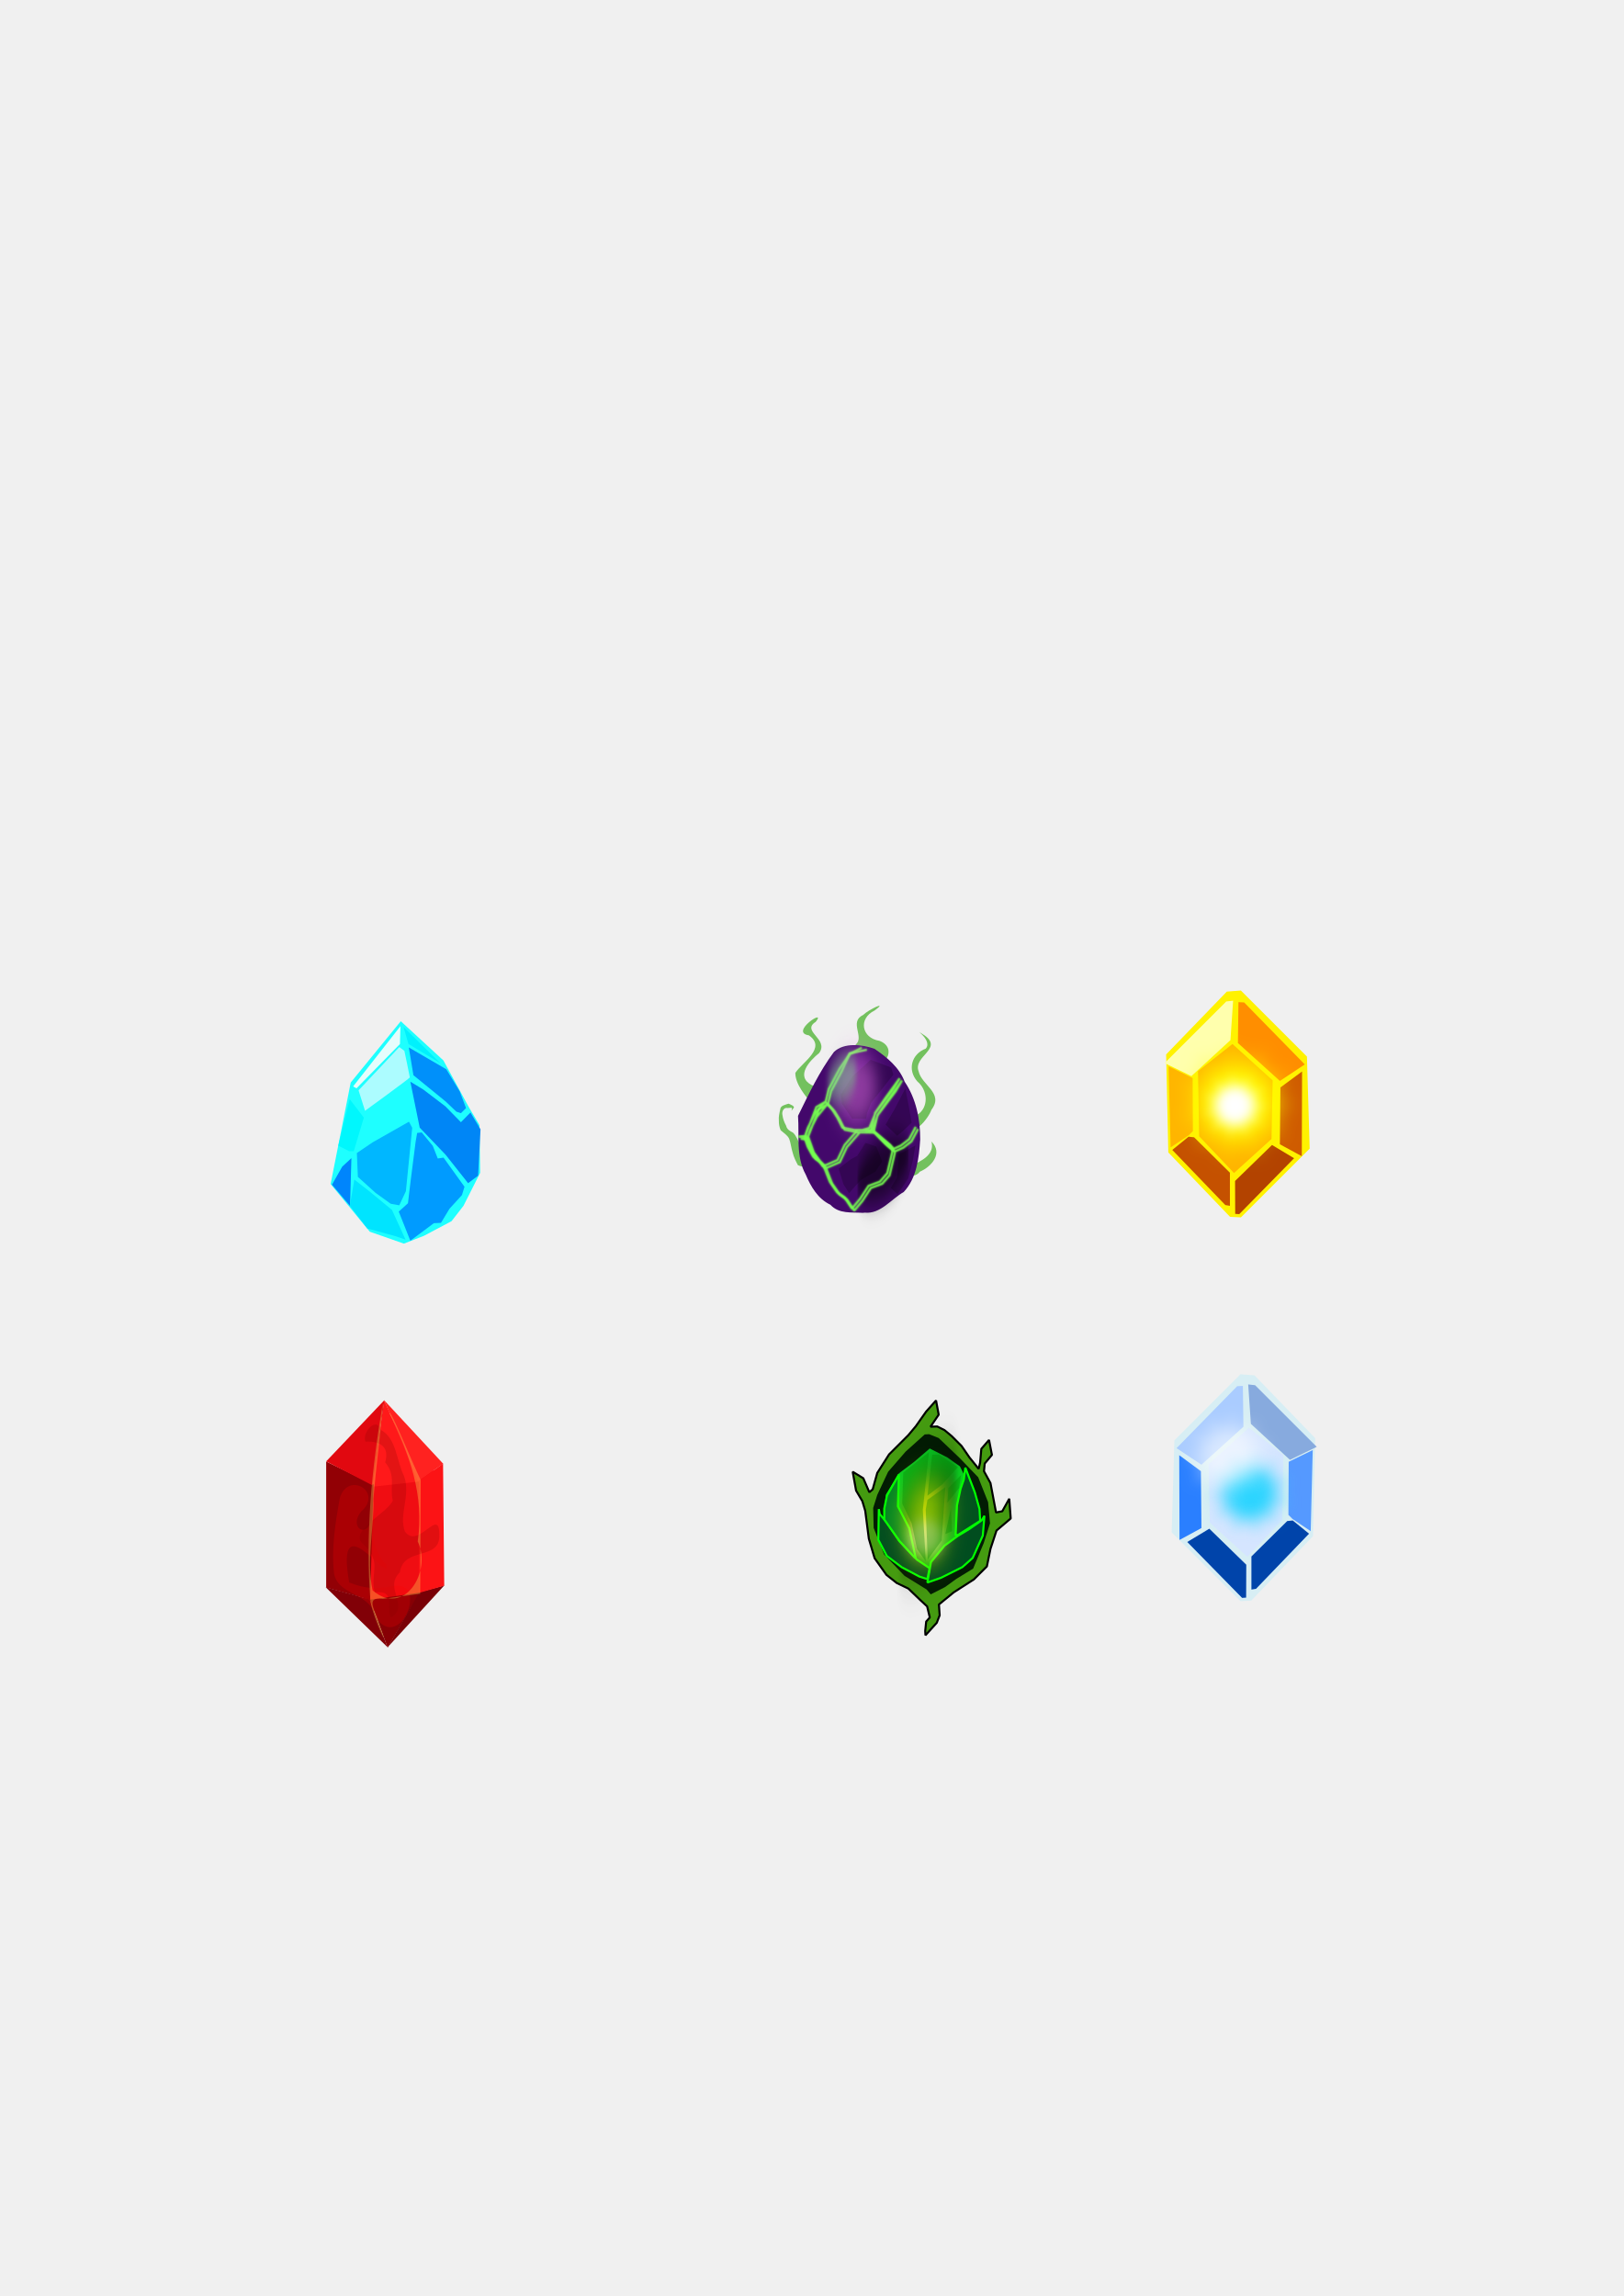
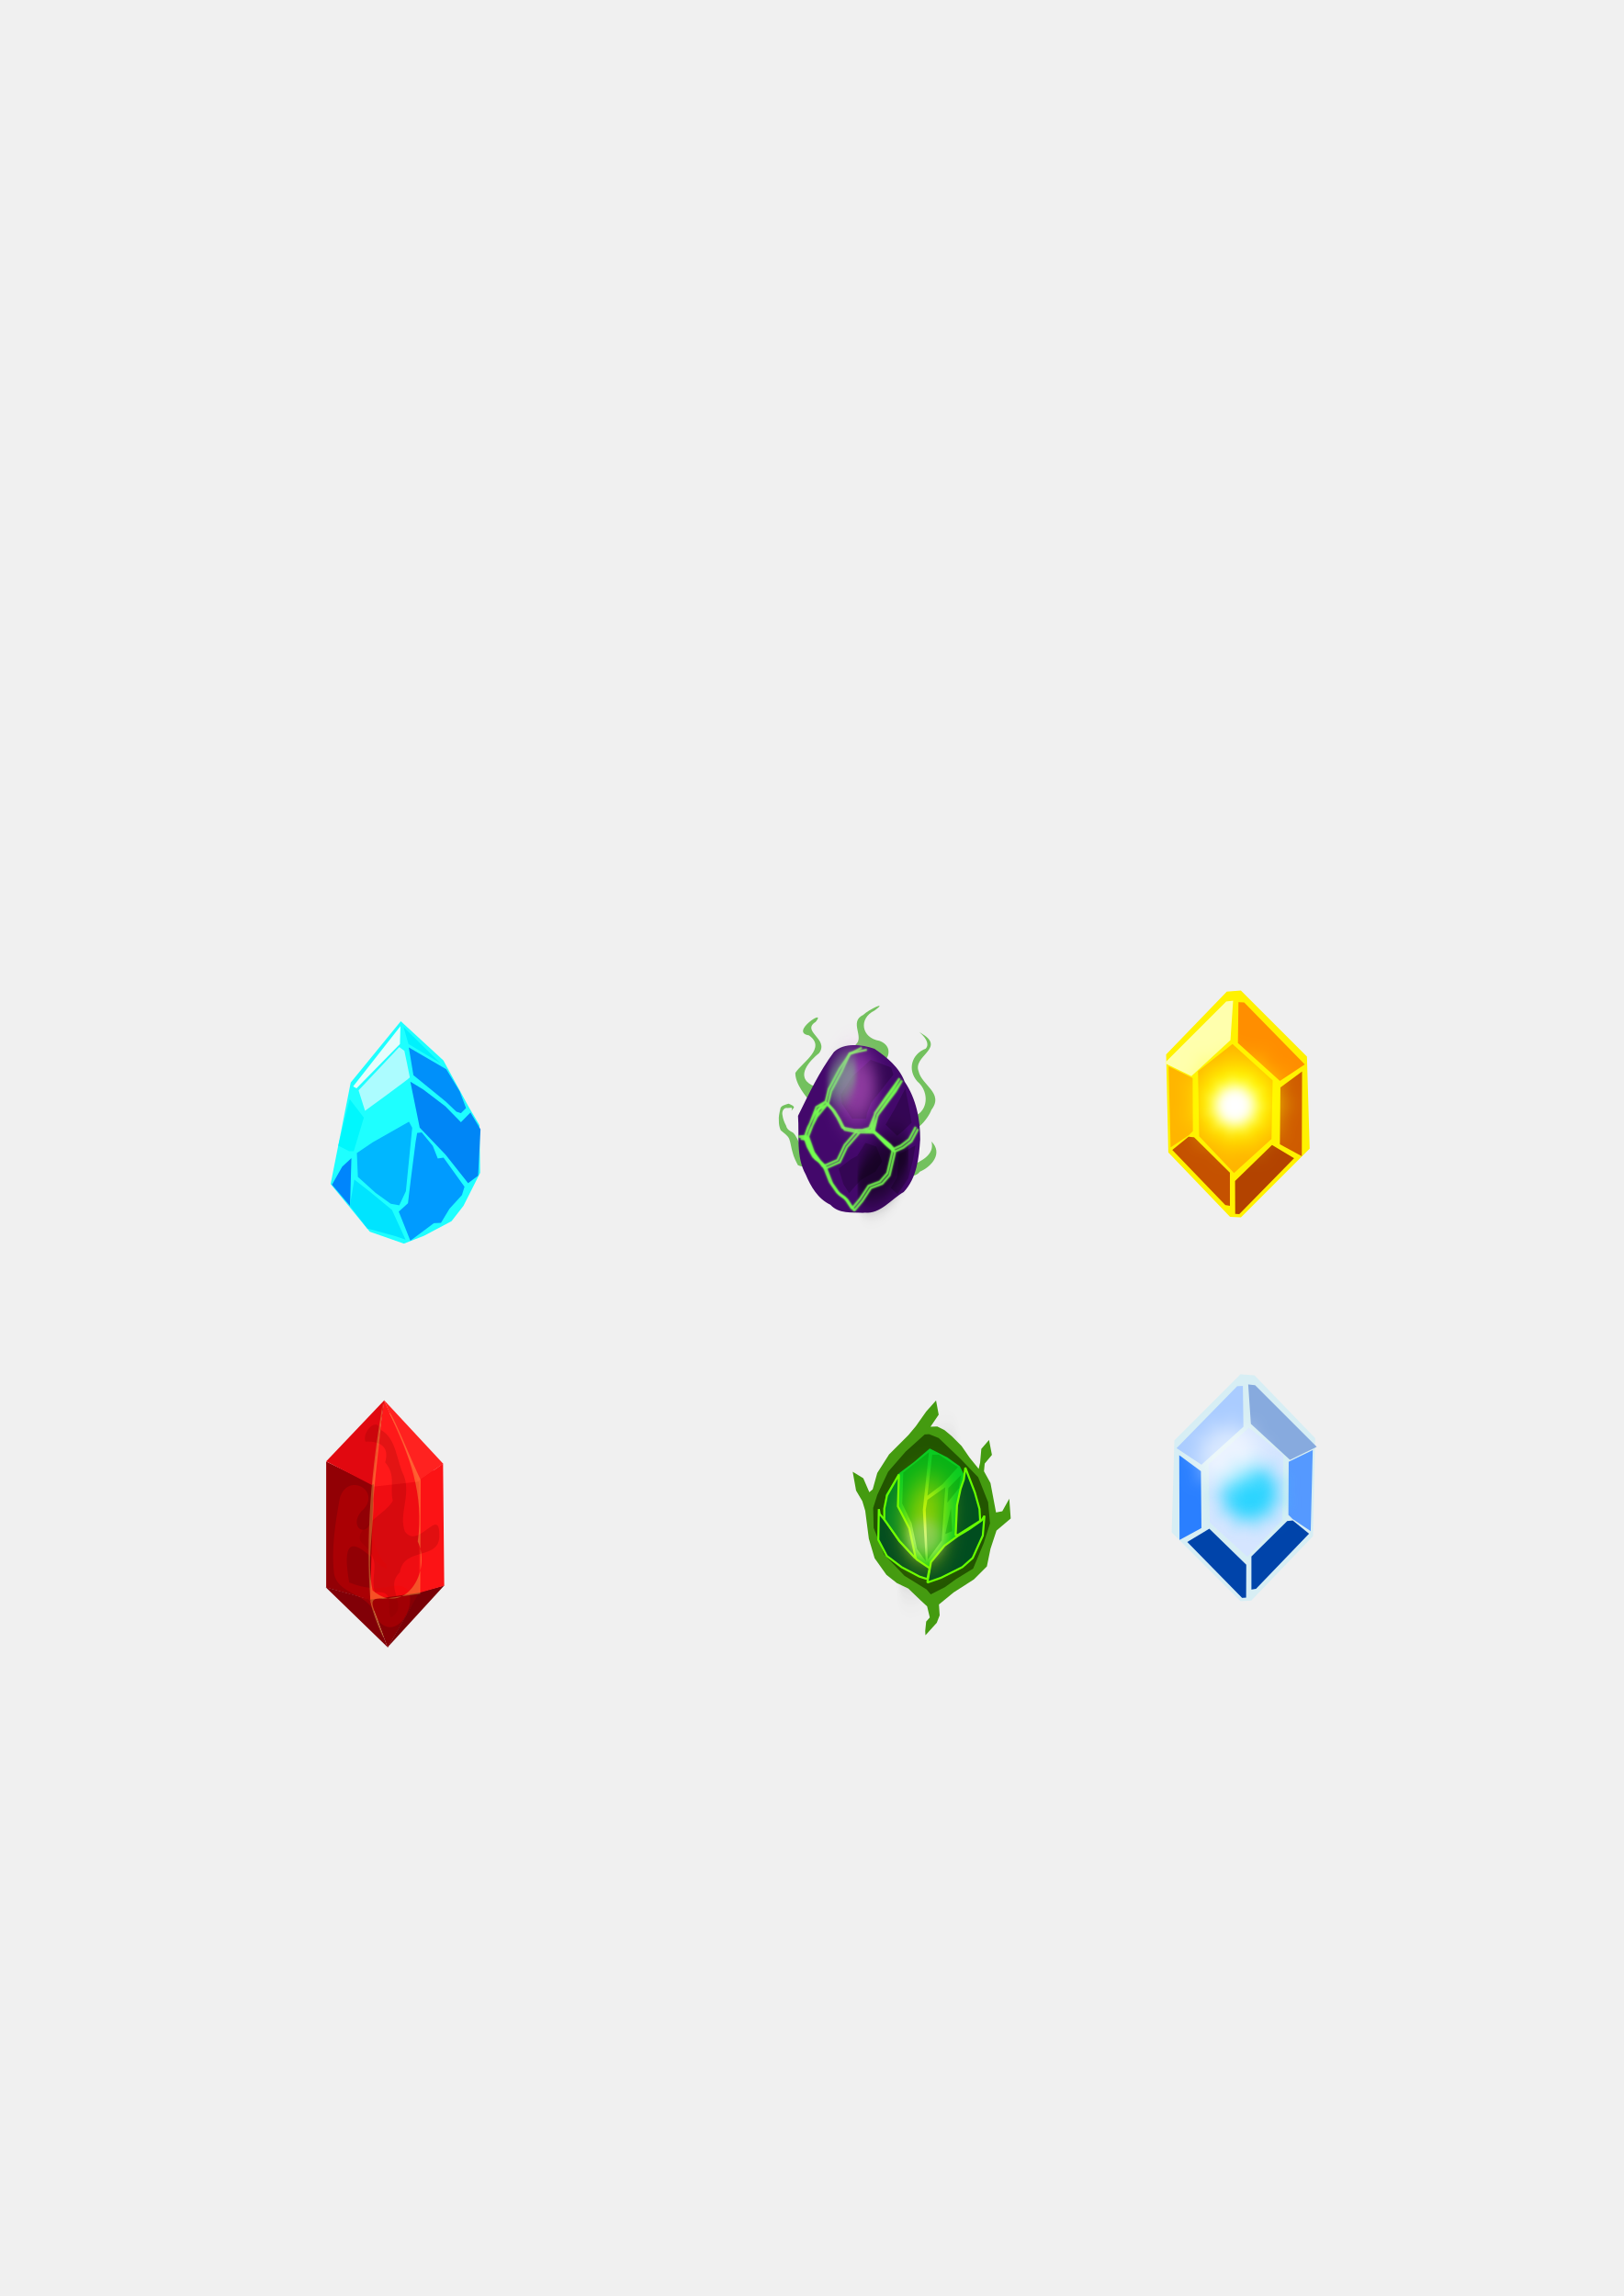
<svg xmlns="http://www.w3.org/2000/svg" width="210mm" height="297mm" viewBox="0 0 210 297" version="1.1" id="svg1" xml:space="preserve">
  <defs id="defs1">
    <filter style="color-interpolation-filters:sRGB" id="filter26" x="-0.426" y="-0.385" width="1.852" height="1.77">
      <feGaussianBlur stdDeviation="2.056" id="feGaussianBlur26" />
    </filter>
    <filter style="color-interpolation-filters:sRGB" id="filter27" x="-0.913" y="-0.315" width="2.826" height="1.629">
      <feGaussianBlur stdDeviation="0.906" id="feGaussianBlur27" />
    </filter>
    <filter style="color-interpolation-filters:sRGB" id="filter44" x="-0.024" y="-0.023" width="1.056" height="1.044">
      <feGaussianBlur stdDeviation="0.133" id="feGaussianBlur44" />
    </filter>
    <filter style="color-interpolation-filters:sRGB" id="filter44-1" x="-0.024" y="-0.024" width="1.056" height="1.045">
      <feGaussianBlur stdDeviation="0.133" id="feGaussianBlur44-4" />
    </filter>
    <filter style="color-interpolation-filters:sRGB" id="filter54" x="-0.394" y="-0.423" width="1.789" height="1.846">
      <feGaussianBlur stdDeviation="2.36" id="feGaussianBlur54" />
    </filter>
    <filter style="color-interpolation-filters:sRGB" id="filter54-4" x="-0.394" y="-0.423" width="1.789" height="1.846">
      <feGaussianBlur stdDeviation="2.36" id="feGaussianBlur54-7" />
    </filter>
    <filter style="color-interpolation-filters:sRGB" id="filter54-2" x="-0.281" y="-0.301" width="1.562" height="1.602">
      <feGaussianBlur stdDeviation="1.68" id="feGaussianBlur54-4" />
    </filter>
    <filter style="color-interpolation-filters:sRGB" id="filter55" x="-0.902" y="-0.581" width="2.804" height="2.163">
      <feGaussianBlur stdDeviation="3.395" id="feGaussianBlur55" />
    </filter>
    <filter style="color-interpolation-filters:sRGB" id="filter64" x="-0.209" y="-0.208" width="1.418" height="1.416">
      <feGaussianBlur stdDeviation="1.106" id="feGaussianBlur64" />
    </filter>
    <filter style="color-interpolation-filters:sRGB" id="filter64-0" x="-0.209" y="-0.208" width="1.418" height="1.416">
      <feGaussianBlur stdDeviation="1.106" id="feGaussianBlur64-0" />
    </filter>
    <filter style="color-interpolation-filters:sRGB" id="filter64-4" x="-0.209" y="-0.208" width="1.418" height="1.416">
      <feGaussianBlur stdDeviation="1.106" id="feGaussianBlur64-5" />
    </filter>
    <filter style="color-interpolation-filters:sRGB" id="filter64-0-7" x="-0.209" y="-0.208" width="1.418" height="1.416">
      <feGaussianBlur stdDeviation="1.106" id="feGaussianBlur64-0-1" />
    </filter>
  </defs>
  <g id="layer1">
    <rect style="opacity:0;fill:#1a1a1a;fill-opacity:1;stroke:none;stroke-width:0;stroke-linecap:butt;stroke-linejoin:bevel;stroke-dasharray:none" id="rect17-4" width="30.788" height="30.488" x="35.899" y="131.182" ry="0" />
    <rect style="opacity:0;fill:#ff0000;fill-opacity:1;stroke:none;stroke-width:0;stroke-linecap:butt;stroke-linejoin:bevel;stroke-dasharray:none" id="rect17-4-1" width="30.788" height="30.488" x="144.61" y="127.558" ry="0" />
-     <rect style="opacity:0;fill:#f9f9f9;fill-opacity:1;stroke:none;stroke-width:0;stroke-linecap:butt;stroke-linejoin:bevel;stroke-dasharray:none" id="rect17-8" width="34.169" height="33.836" x="104.315" y="179.057" ry="0" />
+     <rect style="opacity:0;fill:none;fill-opacity:1;stroke:none;stroke-width:0;stroke-linecap:butt;stroke-linejoin:bevel;stroke-dasharray:none" id="rect17-8" width="34.169" height="33.836" x="104.315" y="179.057" ry="0" />
    <rect style="opacity:0.33;fill:none;fill-opacity:1;stroke:none;stroke-width:0;stroke-linecap:butt;stroke-linejoin:bevel;stroke-dasharray:none" id="rect17" width="34.169" height="33.836" x="32.779" y="180.285" ry="0" />
    <g id="g17" transform="translate(0.9922714,0.4564703)">
      <path style="fill:#f00d12;fill-opacity:1;stroke:#1a1a1a;stroke-width:0;stroke-linecap:butt;stroke-linejoin:bevel;stroke-dasharray:none" d="m 45.614,188.905 0.676,19.178 6.954,-0.94 2.08,-17.354 z" id="path9" />
      <path style="fill:none;stroke:#1a1a1a;stroke-width:0;stroke-linecap:butt;stroke-linejoin:bevel;stroke-dasharray:none" d="m 46.966,206.489 6.08,-0.749 -3.921,7.093" id="path4" />
      <path style="fill:none;stroke:#1a1a1a;stroke-width:0;stroke-linecap:butt;stroke-linejoin:bevel;stroke-dasharray:none" d="m 56.615,204.726 -3.348,0.881 -0.132,-14.451 3.216,-2.247" id="path5" />
      <path style="fill:none;stroke:#1a1a1a;stroke-width:0;stroke-linecap:butt;stroke-linejoin:bevel;stroke-dasharray:none" d="M 46.834,206.489 41.503,204.638" id="path6" />
      <path style="fill:#870005;fill-opacity:1;stroke:#1a1a1a;stroke-width:0;stroke-linecap:butt;stroke-linejoin:bevel;stroke-dasharray:none" d="m 46.834,206.467 2.313,6.212 4.163,-7.115 z" id="path8" />
      <path style="fill:#ff191a;fill-opacity:1;stroke:#1a1a1a;stroke-width:0;stroke-linecap:butt;stroke-linejoin:bevel;stroke-dasharray:none" d="m 47.057,191.875 6.283,-0.702 -4.635,-10.472 z" id="path7" />
      <path style="fill:#920005;fill-opacity:1;stroke:#1a1a1a;stroke-width:0;stroke-linecap:butt;stroke-linejoin:bevel;stroke-dasharray:none" d="m 47.318,191.575 -6.124,-2.974 v 16.301 l 5.683,1.586 z" id="path10" />
      <path style="fill:#e10810;fill-opacity:1;stroke:#1a1a1a;stroke-width:0;stroke-linecap:butt;stroke-linejoin:bevel;stroke-dasharray:none" d="m 41.194,188.579 7.528,-7.919 -1.537,11.025 z" id="path11" />
      <path style="fill:#ff2220;fill-opacity:1;stroke:#1a1a1a;stroke-width:0;stroke-linecap:butt;stroke-linejoin:bevel;stroke-dasharray:none" d="m 53.068,191.156 3.26,-2.269 -7.623,-8.2 z" id="path12" />
      <path style="fill:#790006;fill-opacity:1;stroke:#1a1a1a;stroke-width:0;stroke-linecap:butt;stroke-linejoin:bevel;stroke-dasharray:none" d="m 49.191,212.569 4.042,-7.071 3.241,-0.878 z" id="path14" />
      <path style="fill:#810007;fill-opacity:1;stroke:#1a1a1a;stroke-width:0;stroke-linecap:butt;stroke-linejoin:bevel;stroke-dasharray:none" d="m 41.128,204.858 5.683,1.564 2.313,6.19 z" id="path15" />
      <path style="opacity:0.22;fill:#ff0000;fill-opacity:1;stroke:none;stroke-width:0;stroke-linecap:butt;stroke-linejoin:bevel;stroke-dasharray:none" d="m 48.516,194.126 c -1.914,2.568 -1.546,5.66 0.522,7.906 0.225,2.412 -6.701,-8.236 -4.871,2.213 4.451,1.815 6.006,-0.57 7.669,0.995 1.054,2.682 -2.026,6.967 -4.236,3.474 -0.688,-3.19 -4.71,-2.693 -5.376,-5.534 -0.391,-3.308 0.154,-6.687 0.75,-9.932 1.129,-3.419 5.64,-0.697 2.736,1.827 -1.564,1.869 0.52,3.669 1.438,1.048 0.45,-0.666 0.756,-1.454 1.368,-1.997 z" id="path16-5" />
      <path style="fill:#fc1315;fill-opacity:1;stroke:#1a1a1a;stroke-width:0;stroke-linecap:butt;stroke-linejoin:bevel;stroke-dasharray:none" d="m 56.309,188.871 -3.153,2.263 0.026,14.46 3.279,-0.934 z" id="path13" />
      <path style="opacity:0.22;fill:#800000;fill-opacity:1;stroke:none;stroke-width:0;stroke-linecap:butt;stroke-linejoin:bevel;stroke-dasharray:none" d="m 47.478,205.52 c -0.645,-2.576 0.994,-3.831 -1.413,-6.165 -2.226,-1.646 3.009,-4.016 3.744,-5.702 -0.425,-1.72 0.461,-3.227 -0.987,-4.951 0.587,-1.965 -0.603,-2.782 -2.547,-2.674 -0.5,-1.157 1.43,-3.339 2.008,-1.507 2.023,1.103 2.008,4.05 2.981,5.958 0.907,2.502 -0.719,5.012 0.113,7.167 1.701,2.448 4.482,-3.35 4.445,0.444 0.144,3.386 -4.634,1.464 -5.097,4.851 -2.134,2.007 1.3,4.289 -1.136,5.851 -0.734,-1.142 0.771,-3.592 -2.108,-3.271 z" id="path16" />
      <path style="opacity:0.33;fill:#ffdd55;fill-opacity:1;stroke:none;stroke-width:0;stroke-linecap:butt;stroke-linejoin:bevel;stroke-dasharray:none" d="m 48.537,180.924 c -1.451,8.495 -2.309,17.202 -1.613,25.803 0.364,2.185 2.816,7.389 1.106,2.803 -0.283,-1.328 -2.011,-3.543 0.492,-3.159 1.611,-0.222 3.221,-0.444 4.832,-0.665 0.022,-4.905 0.044,-9.81 0.066,-14.715 -1.181,-2.395 -3.893,-9.229 -4.065,-8.658 2.596,5.215 4.576,10.728 3.677,16.604 1.877,3.861 -1.737,9.844 -5.832,6.332 -0.842,-3.827 0.187,-7.887 0.111,-11.818 0.313,-4.184 0.936,-8.341 1.227,-12.525 z" id="path17" />
    </g>
    <g id="g27">
-       <path style="opacity:1;fill:#449b10;fill-opacity:1;stroke:#000000;stroke-width:0.265;stroke-linecap:butt;stroke-linejoin:bevel;stroke-dasharray:none" d="m 121.063,181.158 -1.277,1.433 -1.34,1.9 -0.966,1.153 -2.492,2.492 -1.527,2.399 -0.592,2.118 -0.436,0.374 -0.779,-1.807 -1.371,-0.841 0.436,2.43 0.81,1.371 0.374,1.246 0.467,3.614 0.748,2.523 1.527,2.15 1.34,1.059 1.495,0.717 1.62,1.558 0.81,0.748 0.343,1.433 -0.467,0.53 -0.125,1.215 0.031,0.561 1.464,-1.62 0.374,-0.966 -0.093,-1.402 1.9,-1.558 2.617,-1.682 1.682,-1.682 0.467,-2.274 0.779,-2.368 1.838,-1.558 -0.187,-2.555 -0.903,1.62 -0.81,0.156 -0.717,-3.801 -0.841,-1.527 0.093,-0.997 0.935,-1.122 -0.374,-1.932 -0.997,1.153 -0.156,1.776 -0.187,0.81 -1.184,-1.464 -1.028,-1.495 -1.277,-1.277 -0.935,-0.779 -0.935,-0.467 -0.872,0.031 1.059,-1.558 z" id="path23" />
-       <path style="opacity:1;fill:#021c03;fill-opacity:1;stroke:none;stroke-width:0.265;stroke-linecap:butt;stroke-linejoin:bevel;stroke-dasharray:none" d="m 119.599,185.551 -2.461,2.212 -2.274,2.617 -1.402,2.991 -0.53,1.682 0.062,2.586 1.34,3.427 2.648,2.773 2.866,1.776 0.53,0.623 1.838,-0.935 1.464,-1.059 2.181,-1.34 1.371,-3.302 0.81,-2.555 -0.249,-2.742 -1.277,-3.209 -2.368,-2.461 -2.742,-2.617 -1.246,-0.498 z" id="path24" />
-       <path style="opacity:1;fill:#08cb21;fill-opacity:1;stroke:none;stroke-width:0.265;stroke-linecap:butt;stroke-linejoin:bevel;stroke-dasharray:none" d="m 114.278,196.29 0.308,-2.974 1.674,-2.732 1.961,-1.476 2.027,-1.74 2.291,1.168 1.608,1.145 0.485,0.969 1.63,7.159 -4.119,4.362 -1.894,1.168 -2.093,-0.749 -4.053,-4.957 z" id="path21" />
-       <ellipse style="opacity:0.758;mix-blend-mode:normal;fill:#000000;fill-opacity:1;stroke:none;stroke-width:0.265;stroke-linecap:butt;stroke-linejoin:bevel;stroke-dasharray:none;stroke-opacity:1;filter:url(#filter55)" id="path55" cx="135.798" cy="187.513" rx="4.517" ry="7.01" transform="matrix(0.5028807,0.3075119,-0.4321397,0.7103524,132.798,20.86523)" />
-       <path style="opacity:1;fill:#014d1f;fill-opacity:1;stroke:#00ff00;stroke-width:0.265;stroke-linecap:butt;stroke-linejoin:bevel;stroke-dasharray:none" d="m 119.941,204.71 0.467,-2.648 1.745,-2.118 1.745,-1.277 1.495,-0.903 1.558,-1.09 0.374,-0.592 -0.218,2.555 -1.308,2.897 -1.34,1.184 -2.742,1.371 z" id="path18" />
-       <path style="opacity:1;fill:#034e1f;fill-opacity:1;stroke:#00ff00;stroke-width:0.265;stroke-linecap:butt;stroke-linejoin:bevel;stroke-dasharray:none" d="m 120.226,202.854 -1.63,-1.101 -2.269,-2.401 -1.718,-2.511 -0.837,-0.991 -0.11,-0.639 -0.066,3.965 1.101,2.093 1.917,1.454 2.291,1.212 1.035,0.33 z" id="path19" />
-       <path style="opacity:1;fill:#02521e;fill-opacity:1;stroke:#00ff00;stroke-width:0.265;stroke-linecap:butt;stroke-linejoin:bevel;stroke-dasharray:none" d="m 123.596,198.603 0.176,-3.877 0.463,-2.137 0.419,-1.212 0.198,-1.52 1.234,3.216 0.595,2.115 0.088,1.542 -2.842,1.806 z" id="path20" />
-       <path style="opacity:1;fill:#028523;fill-opacity:1;stroke:#00ff00;stroke-width:0.265;stroke-linecap:butt;stroke-linejoin:bevel;stroke-dasharray:none" d="m 114.366,196.554 v -1.41 l 0.352,-1.696 1.542,-2.71 -0.132,4.119 1.476,2.842 0.822,3.817 -0.117,-0.028 -1.961,-2.137 z" id="path22" />
-       <path style="opacity:1;fill:#ffff00;fill-opacity:1;stroke:none;stroke-width:0.152;stroke-linecap:butt;stroke-linejoin:bevel;stroke-dasharray:none;filter:url(#filter27)" d="m 123.928,193.621 -0.841,1.611 -0.34,1.146 0.143,1.146 0.215,1.146 0.555,1.2 0.215,0.376 0.716,-1.235 0.412,-2.059 0.125,-1.128 -0.251,-1.593 -0.591,-0.824 -0.269,-0.072 z" id="path25" transform="matrix(1.7791,0,0,1.7791,-100.7884,-153.4347)" />
-       <ellipse style="opacity:0.44;mix-blend-mode:normal;fill:#ffffff;fill-opacity:1;stroke:none;stroke-width:0.149;stroke-linecap:butt;stroke-linejoin:bevel;stroke-dasharray:none;filter:url(#filter26)" id="path26" cx="124.054" cy="197.273" rx="5.795" ry="6.409" transform="matrix(0.3582481,0,0,0.3582481,75.2428,128.1894)" />
-       <path style="opacity:1;fill:#008000;fill-opacity:0.329;stroke:none;stroke-width:0.265;stroke-linecap:butt;stroke-linejoin:bevel;stroke-dasharray:none" d="m 120.146,187.841 -3.326,2.643 -0.132,4.009 1.212,2.533 0.705,3.348 1.123,1.586 -0.374,-6.653 z" id="path38" />
-       <path style="opacity:1;fill:#008000;fill-opacity:0.329;stroke:none;stroke-width:0.265;stroke-linecap:butt;stroke-linejoin:bevel;stroke-dasharray:none" d="m 120.564,188.171 -0.617,5.309 1.961,-1.498 1.983,-2.203 -2.467,-1.608 z" id="path39" />
-       <path style="opacity:1;fill:#008000;fill-opacity:0.329;stroke:none;stroke-width:0.265;stroke-linecap:butt;stroke-linejoin:bevel;stroke-dasharray:none" d="m 119.947,194.009 -0.22,1.278 0.264,6.454 1.806,-2.489 0.463,-6.873 z" id="path40" />
-       <path style="opacity:1;fill:#008000;fill-opacity:0.329;stroke:none;stroke-width:0.265;stroke-linecap:butt;stroke-linejoin:bevel;stroke-dasharray:none" d="m 122.26,198.436 0.881,-0.374 -0.154,-2.952 z" id="path41" />
-       <path style="opacity:1;fill:#008000;fill-opacity:0.329;stroke:none;stroke-width:0.265;stroke-linecap:butt;stroke-linejoin:bevel;stroke-dasharray:none" d="m 122.525,194.383 0.132,-1.894 1.652,-1.696 -0.286,1.718 z" id="path42" />
+       <g id="g2">
+         <ellipse style="opacity:0.758;mix-blend-mode:normal;fill:#000000;fill-opacity:1;stroke:none;stroke-width:0.265;stroke-linecap:butt;stroke-linejoin:bevel;stroke-dasharray:none;stroke-opacity:1;filter:url(#filter55)" id="path55" cx="135.798" cy="187.513" rx="4.517" ry="7.01" transform="matrix(0.5028807,0.3075119,-0.4321397,0.7103524,132.798,20.86523)" />
+         <g id="g1">
+           <path style="opacity:1;fill:#449b10;fill-opacity:1;stroke:none;stroke-width:0.265;stroke-linecap:butt;stroke-linejoin:bevel;stroke-dasharray:none" d="m 121.063,181.158 -1.277,1.433 -1.34,1.9 -0.966,1.153 -2.492,2.492 -1.527,2.399 -0.592,2.118 -0.436,0.374 -0.779,-1.807 -1.371,-0.841 0.436,2.43 0.81,1.371 0.374,1.246 0.467,3.614 0.748,2.523 1.527,2.15 1.34,1.059 1.495,0.717 1.62,1.558 0.81,0.748 0.343,1.433 -0.467,0.53 -0.125,1.215 0.031,0.561 1.464,-1.62 0.374,-0.966 -0.093,-1.402 1.9,-1.558 2.617,-1.682 1.682,-1.682 0.467,-2.274 0.779,-2.368 1.838,-1.558 -0.187,-2.555 -0.903,1.62 -0.81,0.156 -0.717,-3.801 -0.841,-1.527 0.093,-0.997 0.935,-1.122 -0.374,-1.932 -0.997,1.153 -0.156,1.776 -0.187,0.81 -1.184,-1.464 -1.028,-1.495 -1.277,-1.277 -0.935,-0.779 -0.935,-0.467 -0.872,0.031 1.059,-1.558 z" id="path23" />
+           <path style="opacity:1;fill:#225500;fill-opacity:1;stroke:none;stroke-width:0.265;stroke-linecap:butt;stroke-linejoin:bevel;stroke-dasharray:none" d="m 119.599,185.551 -2.461,2.212 -2.274,2.617 -1.402,2.991 -0.53,1.682 0.062,2.586 1.34,3.427 2.648,2.773 2.866,1.776 0.53,0.623 1.838,-0.935 1.464,-1.059 2.181,-1.34 1.371,-3.302 0.81,-2.555 -0.249,-2.742 -1.277,-3.209 -2.368,-2.461 -2.742,-2.617 -1.246,-0.498 z" id="path24" />
+           <path style="opacity:1;fill:#08cb21;fill-opacity:1;stroke:none;stroke-width:0.265;stroke-linecap:butt;stroke-linejoin:bevel;stroke-dasharray:none" d="m 114.278,196.29 0.308,-2.974 1.674,-2.732 1.961,-1.476 2.027,-1.74 2.291,1.168 1.608,1.145 0.485,0.969 1.63,7.159 -4.119,4.362 -1.894,1.168 -2.093,-0.749 -4.053,-4.957 z" id="path21" />
+           <path style="opacity:1;fill:#014d1f;fill-opacity:1;stroke:#66ff00;stroke-width:0.265;stroke-linecap:butt;stroke-linejoin:bevel;stroke-dasharray:none" d="m 119.941,204.71 0.467,-2.648 1.745,-2.118 1.745,-1.277 1.495,-0.903 1.558,-1.09 0.374,-0.592 -0.218,2.555 -1.308,2.897 -1.34,1.184 -2.742,1.371 z" id="path18" />
+           <path style="opacity:1;fill:#034e1f;fill-opacity:1;stroke:#66ff00;stroke-width:0.265;stroke-linecap:butt;stroke-linejoin:bevel;stroke-dasharray:none" d="m 120.226,202.854 -1.63,-1.101 -2.269,-2.401 -1.718,-2.511 -0.837,-0.991 -0.11,-0.639 -0.066,3.965 1.101,2.093 1.917,1.454 2.291,1.212 1.035,0.33 z" id="path19" />
+           <path style="opacity:1;fill:#02521e;fill-opacity:1;stroke:#66ff00;stroke-width:0.265;stroke-linecap:butt;stroke-linejoin:bevel;stroke-dasharray:none" d="m 123.596,198.603 0.176,-3.877 0.463,-2.137 0.419,-1.212 0.198,-1.52 1.234,3.216 0.595,2.115 0.088,1.542 -2.842,1.806 z" id="path20" />
+           <path style="opacity:1;fill:#028523;fill-opacity:1;stroke:#66ff00;stroke-width:0.265;stroke-linecap:butt;stroke-linejoin:bevel;stroke-dasharray:none" d="m 114.366,196.554 v -1.41 l 0.352,-1.696 1.542,-2.71 -0.132,4.119 1.476,2.842 0.822,3.817 -0.117,-0.028 -1.961,-2.137 z" id="path22" />
+           <path style="opacity:1;fill:#ffff00;fill-opacity:1;stroke:none;stroke-width:0.152;stroke-linecap:butt;stroke-linejoin:bevel;stroke-dasharray:none;filter:url(#filter27)" d="m 123.928,193.621 -0.841,1.611 -0.34,1.146 0.143,1.146 0.215,1.146 0.555,1.2 0.215,0.376 0.716,-1.235 0.412,-2.059 0.125,-1.128 -0.251,-1.593 -0.591,-0.824 -0.269,-0.072 z" id="path25" transform="matrix(1.7791,0,0,1.7791,-100.7884,-153.4347)" />
+           <ellipse style="opacity:0.44;mix-blend-mode:normal;fill:#ffffff;fill-opacity:1;stroke:none;stroke-width:0.149;stroke-linecap:butt;stroke-linejoin:bevel;stroke-dasharray:none;filter:url(#filter26)" id="path26" cx="124.054" cy="197.273" rx="5.795" ry="6.409" transform="matrix(0.3582481,0,0,0.3582481,75.2428,128.1894)" />
+           <path style="opacity:1;fill:#008000;fill-opacity:0.329;stroke:none;stroke-width:0.265;stroke-linecap:butt;stroke-linejoin:bevel;stroke-dasharray:none" d="m 120.146,187.841 -3.326,2.643 -0.132,4.009 1.212,2.533 0.705,3.348 1.123,1.586 -0.374,-6.653 z" id="path38" />
+           <path style="opacity:1;fill:#008000;fill-opacity:0.329;stroke:none;stroke-width:0.265;stroke-linecap:butt;stroke-linejoin:bevel;stroke-dasharray:none" d="m 120.564,188.171 -0.617,5.309 1.961,-1.498 1.983,-2.203 -2.467,-1.608 z" id="path39" />
+           <path style="opacity:1;fill:#008000;fill-opacity:0.329;stroke:none;stroke-width:0.265;stroke-linecap:butt;stroke-linejoin:bevel;stroke-dasharray:none" d="m 119.947,194.009 -0.22,1.278 0.264,6.454 1.806,-2.489 0.463,-6.873 z" id="path40" />
+           <path style="opacity:1;fill:#008000;fill-opacity:0.329;stroke:none;stroke-width:0.265;stroke-linecap:butt;stroke-linejoin:bevel;stroke-dasharray:none" d="m 122.26,198.436 0.881,-0.374 -0.154,-2.952 z" id="path41" />
+           <path style="opacity:1;fill:#008000;fill-opacity:0.329;stroke:none;stroke-width:0.265;stroke-linecap:butt;stroke-linejoin:bevel;stroke-dasharray:none" d="m 122.525,194.383 0.132,-1.894 1.652,-1.696 -0.286,1.718 z" id="path42" />
+         </g>
+       </g>
    </g>
    <g id="g42" transform="translate(1.189561,-0.3084047)">
      <g id="g65" transform="translate(-0.373843,0.4361502)">
        <path style="opacity:1;fill:#1effff;fill-opacity:1;stroke:none;stroke-width:0.265;stroke-linecap:butt;stroke-linejoin:bevel;stroke-dasharray:none" d="m 51.418,160.742 -4.406,-1.542 -5.067,-6.168 2.599,-13.129 6.476,-7.93 5.507,5.067 3.26,5.992 1.41,2.379 0.088,6.168 -2.159,4.274 -1.542,1.983 -3.569,1.894 z" id="path27" />
        <path style="opacity:1;fill:#0090fa;fill-opacity:1;stroke:none;stroke-width:0.265;stroke-linecap:butt;stroke-linejoin:bevel;stroke-dasharray:none" d="m 52.057,135.365 0.595,3.591 4.185,3.414 1.366,1.3 0.595,0.198 0.661,-0.661 -0.815,-2.159 -1.74,-2.864 z" id="path28" />
        <path style="opacity:1;fill:#0086f6;fill-opacity:1;stroke:none;stroke-width:0.265;stroke-linecap:butt;stroke-linejoin:bevel;stroke-dasharray:none" d="m 52.255,139.792 1.212,5.948 3.348,3.503 2.511,3.172 0.397,0.507 1.3,-0.969 0.308,-5.992 -1.3,-2.181 -1.234,1.256 -2.005,-2.049 -2.864,-2.181 z" id="path29" />
        <path style="opacity:1;fill:#009bff;fill-opacity:1;stroke:none;stroke-width:0.265;stroke-linecap:butt;stroke-linejoin:bevel;stroke-dasharray:none" d="m 53.136,146.423 -0.198,1.146 -0.617,4.824 -0.374,3.128 -1.19,1.079 1.498,3.767 3.04,-2.269 0.925,-0.044 1.101,-1.828 1.608,-1.762 0.33,-1.079 -2.71,-3.767 -0.749,0.11 -0.639,-1.63 -1.432,-1.74 z" id="path30" />
        <path style="opacity:1;fill:#00b7ff;fill-opacity:1;stroke:none;stroke-width:0.265;stroke-linecap:butt;stroke-linejoin:bevel;stroke-dasharray:none" d="m 52.497,145.762 -0.419,-0.793 -4.692,2.666 -2.049,1.388 0.132,3.084 2.291,2.071 1.961,1.41 1.101,0.198 0.859,-1.828 z" id="path31" />
        <path style="opacity:1;fill:#acfcff;fill-opacity:1;stroke:none;stroke-width:0.265;stroke-linecap:butt;stroke-linejoin:bevel;stroke-dasharray:none" d="m 46.395,143.559 c 0,0 5.794,-4.208 5.794,-4.318 0,-0.11 -0.705,-3.437 -0.705,-3.437 l -0.661,-0.485 -5.265,5.595 z" id="path32" />
        <path style="opacity:1;fill:#e5fdfc;fill-opacity:1;stroke:none;stroke-width:0.265;stroke-linecap:butt;stroke-linejoin:bevel;stroke-dasharray:none" d="m 44.853,140.409 0.441,0.242 5.617,-5.728 0.066,-2.313 z" id="path33" />
        <path style="opacity:1;fill:#00f1fd;fill-opacity:1;stroke:none;stroke-width:0.265;stroke-linecap:butt;stroke-linejoin:bevel;stroke-dasharray:none" d="m 51.374,132.721 0.639,2.203 4.141,2.489 z" id="path34" />
        <path style="opacity:1;fill:#00f7fd;fill-opacity:1;stroke:none;stroke-width:0.265;stroke-linecap:butt;stroke-linejoin:bevel;stroke-dasharray:none" d="m 44.942,148.78 1.3,-4.34 -1.828,-2.379 -1.476,6.014 1.388,0.705 z" id="path35" />
        <path style="opacity:1;fill:#0085fc;fill-opacity:1;stroke:none;stroke-width:0.265;stroke-linecap:butt;stroke-linejoin:bevel;stroke-dasharray:none" d="m 44.633,149.683 -0.176,6.19 -2.335,-2.754 1.322,-2.335 z" id="path36" />
        <path style="opacity:1;fill:#00e4ff;fill-opacity:1;stroke:none;stroke-width:0.265;stroke-linecap:butt;stroke-linejoin:bevel;stroke-dasharray:none" d="m 45.008,152.459 -0.573,3.392 2.247,2.93 3.701,1.013 1.256,0.441 -1.762,-3.855 -2.886,-2.379 z" id="path37" />
      </g>
    </g>
    <rect style="opacity:0;fill:#ffffff;fill-opacity:1;stroke:none;stroke-width:0;stroke-linecap:butt;stroke-linejoin:bevel;stroke-dasharray:none" id="rect17-4-6" width="30.788" height="30.488" x="96.304" y="128.89" ry="0" />
    <g id="g55" transform="matrix(1.094294,0,0,1.094294,-52.13535,2.907293)">
      <path style="opacity:1;fill:#73c15e;fill-opacity:1;stroke:none;stroke-width:0.265;stroke-linecap:butt;stroke-linejoin:bevel;stroke-dasharray:none;stroke-opacity:1" d="m 143.606,125.631 c -2.028,-1.066 -0.235,-2.932 0.851,-3.807 1.213,-1.667 -2.169,-2.569 -0.407,-3.687 1.374,-1.698 -3.155,1.245 -0.814,1.591 2.161,1.487 -0.795,3.198 -1.592,4.437 -0.019,1.332 1.248,2.804 1.914,3.584 1.336,-0.279 1.543,-1.888 0.048,-2.117 z" id="path50" />
      <path style="opacity:1;fill:#73c15e;fill-opacity:1;stroke:none;stroke-width:0.265;stroke-linecap:butt;stroke-linejoin:bevel;stroke-dasharray:none;stroke-opacity:1" d="m 148.761,120.829 c 1.115,-0.869 -0.829,-2.694 0.905,-3.514 0.638,-0.641 3.034,-1.754 1.34,-0.518 -1.953,0.953 -1.546,3.248 0.571,3.581 2.249,0.817 0.602,3.662 -1.304,2.445 -0.717,-0.503 -1.138,-1.213 -1.511,-1.993 z" id="path51" />
      <path style="opacity:1;fill:#73c15e;fill-opacity:1;stroke:none;stroke-width:0.265;stroke-linecap:butt;stroke-linejoin:bevel;stroke-dasharray:none;stroke-opacity:1" d="m 156.009,129.155 c 1.459,-0.872 1.29,-2.961 0.068,-3.961 -1.242,-1.392 -0.682,-3.272 0.975,-3.892 0.968,-1.076 -2.035,-2.772 -0.09,-1.532 2.14,1.566 -1.407,2.445 -0.755,4.201 0.381,1.689 3.036,2.582 1.518,4.563 -0.343,1.03 -2.342,3.514 -3.085,1.809 -0.192,-0.878 0.566,-1.399 1.37,-1.189 z" id="path52" />
      <path style="opacity:1;fill:#73c15e;fill-opacity:1;stroke:none;stroke-width:0.265;stroke-linecap:butt;stroke-linejoin:bevel;stroke-dasharray:none;stroke-opacity:1" d="m 155.348,135.125 c 1.191,-0.522 2.805,-1.314 2.383,-2.846 1.397,1.388 0.03,2.967 -1.378,3.572 -0.681,1.02 -3.243,0.395 -1.599,-0.596 l 0.269,-0.079 0.325,-0.052 z" id="path53" />
      <path style="opacity:1;fill:#73c15e;fill-opacity:1;stroke:none;stroke-width:0.265;stroke-linecap:butt;stroke-linejoin:bevel;stroke-dasharray:none;stroke-opacity:1" d="m 142.263,132.68 c -0.321,-0.467 -0.488,-1.084 -0.905,-1.455 -0.356,-0.184 -0.705,-0.372 -0.799,-0.798 -0.212,-0.401 -0.387,-0.82 -0.438,-1.273 -0.106,-0.394 0.138,-0.947 0.613,-0.832 0.237,0.002 0.656,-0.156 0.476,0.211 -0.083,0.267 0.101,-0.068 0.168,-0.139 0.353,-0.278 -0.358,-0.507 -0.538,-0.586 -0.361,0.125 -0.965,0.211 -0.981,0.675 -0.1,0.442 -0.209,0.886 -0.162,1.343 -0.009,0.384 0.059,0.772 0.215,1.122 0.346,0.321 0.798,0.57 1.007,1.02 0.19,0.51 0.232,1.07 0.398,1.593 0.128,0.533 0.373,1.026 0.627,1.509 0.335,0.175 0.78,0.255 1.097,0.017 0.366,-0.229 0.756,-0.499 0.511,-0.979 -0.079,-0.459 -0.11,-0.944 -0.477,-1.276 -0.244,-0.205 -0.53,0.074 -0.812,-0.153 z" id="path49" />
      <path style="opacity:1;fill:#43086b;fill-opacity:1;stroke:none;stroke-width:0.265;stroke-linecap:butt;stroke-linejoin:bevel;stroke-dasharray:none" d="m 149.625,140.712 c -1.33,-0.084 -2.829,0.15 -3.835,-0.954 -1.487,-0.711 -2.301,-2.122 -2.92,-3.575 -1.178,-2.131 -0.742,-4.612 -0.909,-6.936 1.281,-2.59 2.506,-5.222 4.243,-7.549 1.18,-1.147 3.362,-0.897 4.803,-0.372 1.474,1.018 2.899,2.155 3.558,3.887 1.359,2 1.845,4.457 1.835,6.841 -0.148,2.156 -0.396,4.537 -1.944,6.19 -1.495,0.85 -2.755,2.641 -4.615,2.443 z" id="path43" />
      <ellipse style="opacity:0.55;mix-blend-mode:normal;fill:#000000;fill-opacity:1;stroke:none;stroke-width:0.265;stroke-linecap:butt;stroke-linejoin:bevel;stroke-dasharray:none;stroke-opacity:1;filter:url(#filter54-2)" id="path54-1" cx="99.086" cy="152.528" rx="7.181" ry="6.697" transform="matrix(0.2854744,0.1905933,-0.3359814,0.5656664,174.965,30.33724)" />
      <path style="opacity:1;fill:none;fill-opacity:1;stroke:#74ff4f;stroke-width:0.265;stroke-linecap:butt;stroke-linejoin:bevel;stroke-dasharray:none;stroke-opacity:1;filter:url(#filter44)" d="m 149.497,121.197 -1.412,0.74 -1.213,1.754 -1.277,2.399 -0.343,1.402 -1.34,1.62 -0.779,1.527 -0.343,0.997 -0.779,0.062 0.717,0.093 0.374,1.09 0.654,1.184 0.997,0.748 0.249,0.374 0.717,1.838 0.872,1.246 0.903,0.654 0.841,1.277 0.966,-1.153 0.997,-1.527 1.34,-0.498 0.872,-0.997 0.623,-2.648 -0.28,-0.654 -2.056,-1.745 -1.807,-0.031 -1.527,1.745 -0.841,1.776 -1.713,0.748 -1.34,-1.838 -0.685,-1.932 1.246,-3.24 1.059,-0.623 0.81,0.872 0.623,0.997 0.592,1.184 1.402,0.28 h 0.966 l 0.81,-0.249 0.748,-1.807 0.872,-1.153 0.654,-0.872 0.561,-0.748 0.748,-1.277 -1.651,2.274 -1.246,1.807 -0.436,1.963 1.62,1.651 0.841,0.717 1.028,-0.467 0.966,-0.748 0.779,-1.464" id="path44" />
      <path style="fill:none;fill-opacity:1;stroke:#74ff4f;stroke-width:0.265;stroke-linecap:butt;stroke-linejoin:bevel;stroke-dasharray:none;stroke-opacity:1;filter:url(#filter44-1)" d="m 150.099,121.424 -2.018,0.445 -0.938,2.072 -1.277,2.399 -0.343,1.402 -1.34,1.62 -0.779,1.527 -0.343,0.997 -0.779,0.062 0.717,0.093 0.374,1.09 0.654,1.184 0.997,0.748 0.249,0.374 0.717,1.838 0.872,1.246 0.903,0.654 0.841,1.277 0.966,-1.153 0.997,-1.527 1.34,-0.498 0.872,-0.997 0.623,-2.648 -0.28,-0.654 -2.056,-1.745 -1.807,-0.031 -1.527,1.745 -0.841,1.776 -1.713,0.748 -1.34,-1.838 -0.685,-1.932 1.246,-3.24 1.059,-0.623 0.81,0.872 0.623,0.997 0.592,1.184 1.402,0.28 h 0.966 l 0.81,-0.249 0.748,-1.807 0.872,-1.153 0.654,-0.872 0.561,-0.748 0.748,-1.277 -1.651,2.274 -1.246,1.807 -0.436,1.963 1.62,1.651 0.841,0.717 1.028,-0.467 0.966,-0.748 0.779,-1.464" id="path44-7" />
      <path style="opacity:0.22;fill:#000000;fill-opacity:1;stroke:none;stroke-width:0.265;stroke-linecap:butt;stroke-linejoin:bevel;stroke-dasharray:none;stroke-opacity:1" d="m 150.017,129.574 h -1.674 l -1.19,-1.762 -0.132,-1.101 1.41,-2.159 2.115,-1.939 2.423,0.925 0.264,0.837 -2.643,3.348 -0.485,1.234 z" id="path45" />
      <path style="opacity:0.22;fill:#000000;fill-opacity:1;stroke:none;stroke-width:0.265;stroke-linecap:butt;stroke-linejoin:bevel;stroke-dasharray:none;stroke-opacity:1" d="m 149.929,132.438 -0.969,1.542 -0.749,0.397 -1.454,1.101 0.573,1.85 0.661,1.057 1.366,-1.542 1.762,-1.013 0.793,-1.19 -0.705,-1.762 z" id="path46" />
      <path style="opacity:0.22;fill:#000000;fill-opacity:1;stroke:none;stroke-width:0.265;stroke-linecap:butt;stroke-linejoin:bevel;stroke-dasharray:none;stroke-opacity:1" d="m 153.674,131.601 -1.366,-1.322 1.057,-1.806 0.529,-1.013 0.749,-1.454 0.441,2.291 0.308,1.762 -0.969,0.925 z" id="path47" />
      <path style="opacity:0.22;fill:#000000;fill-opacity:1;stroke:none;stroke-width:0.265;stroke-linecap:butt;stroke-linejoin:bevel;stroke-dasharray:none;stroke-opacity:1" d="m 153.894,133.804 -0.22,2.688 -0.749,1.278 0.793,0.749 1.278,-1.894 0.529,-2.071 0.308,-1.806 z" id="path48" />
      <ellipse style="opacity:0.44;fill:#ff7eff;fill-opacity:1;stroke:none;stroke-width:0.265;stroke-linecap:butt;stroke-linejoin:bevel;stroke-dasharray:none;stroke-opacity:1;filter:url(#filter54)" id="path54" cx="99.086" cy="152.528" rx="7.181" ry="6.697" transform="matrix(0.3481701,0,0,0.6507166,114.2819,26.66463)" />
      <ellipse style="opacity:0.44;fill:#76e683;fill-opacity:1;stroke:none;stroke-width:0.265;stroke-linecap:butt;stroke-linejoin:bevel;stroke-dasharray:none;stroke-opacity:1;filter:url(#filter54-4)" id="path54-0" cx="99.086" cy="152.528" rx="7.181" ry="6.697" transform="matrix(0.212807,0.06429587,-0.1201665,0.3977282,144.4274,57.80151)" />
    </g>
    <g id="g64" transform="matrix(1.124105,0,0,1.124105,-12.64951,46.88209)">
      <path style="opacity:1;fill:#fff200;fill-opacity:1;stroke:none;stroke-width:0.265;stroke-linecap:butt;stroke-linejoin:bevel;stroke-dasharray:none;stroke-opacity:1" d="m 145.425,79.629 0.249,11.278 7.103,7.415 1.246,0.062 7.913,-7.913 -0.312,-10.592 -7.601,-7.601 -1.62,0.125 z" id="path56" />
      <path style="opacity:1;fill:#ffffad;fill-opacity:1;stroke:none;stroke-width:0.265;stroke-linecap:butt;stroke-linejoin:bevel;stroke-dasharray:none;stroke-opacity:1" d="m 145.245,80.629 3.084,1.498 4.494,-4.141 0.308,-4.538 -0.793,0.088 z" id="path57" />
      <path style="opacity:1;fill:#ff8e00;fill-opacity:1;stroke:none;stroke-width:0.265;stroke-linecap:butt;stroke-linejoin:bevel;stroke-dasharray:none;stroke-opacity:1" d="m 153.681,78.32 4.829,4.362 2.866,-1.9 -6.978,-7.134 -0.654,-0.031 z" id="path58" />
      <path style="opacity:1;fill:#ffb400;fill-opacity:1;stroke:none;stroke-width:0.265;stroke-linecap:butt;stroke-linejoin:bevel;stroke-dasharray:none;stroke-opacity:1" d="m 149.089,81.559 0.132,7.49 4.009,4.23 4.318,-3.921 0.132,-6.741 -4.626,-4.185 z" id="path59" />
      <path style="opacity:1;fill:#cf5b00;fill-opacity:1;stroke:none;stroke-width:0.265;stroke-linecap:butt;stroke-linejoin:bevel;stroke-dasharray:none;stroke-opacity:1" d="m 158.509,89.972 0.062,-6.542 2.492,-1.838 -0.031,9.751 z" id="path60" />
      <path style="opacity:1;fill:#b34300;fill-opacity:1;stroke:none;stroke-width:0.265;stroke-linecap:butt;stroke-linejoin:bevel;stroke-dasharray:none;stroke-opacity:1" d="m 153.369,97.978 -0.016,-3.785 4.252,-4.143 2.539,1.527 -6.309,6.433 z" id="path61" />
      <path style="opacity:1;fill:#c55100;fill-opacity:1;stroke:none;stroke-width:0.265;stroke-linecap:butt;stroke-linejoin:bevel;stroke-dasharray:none;stroke-opacity:1" d="m 146.13,90.621 6.102,6.344 0.529,0.088 v -3.811 l -4.119,-4.075 -0.639,-0.066 z" id="path62" />
      <path style="opacity:1;fill:#ffb500;fill-opacity:1;stroke:none;stroke-width:0.265;stroke-linecap:butt;stroke-linejoin:bevel;stroke-dasharray:none;stroke-opacity:1" d="m 145.939,90.333 -0.233,-9.334 2.766,1.349 0.031,6.106 -0.47,0.471 z" id="path63" />
      <path style="opacity:1;fill:#ffff00;fill-opacity:1;stroke:none;stroke-width:0.265;stroke-linecap:butt;stroke-linejoin:bevel;stroke-dasharray:none;stroke-opacity:1;filter:url(#filter64)" id="path64" d="m 156.141,86.882 -3.272,-1.181 0.432,3.451 -2.114,-2.762 -1.503,3.137 -0.285,-3.467 -2.96,1.827 1.634,-3.071 -3.478,-0.064 3.035,-1.7 -2.891,-1.934 3.472,0.211 -1.387,-3.19 2.807,2.055 0.558,-3.433 1.25,3.246 2.326,-2.587 -0.703,3.407 3.355,-0.919 -2.433,2.486 3.319,1.041 -3.391,0.776 z" transform="translate(2.643469,2.02666)" />
      <path style="fill:#ffffff;fill-opacity:1;stroke:none;stroke-width:0.265;stroke-linecap:butt;stroke-linejoin:bevel;stroke-dasharray:none;stroke-opacity:1;filter:url(#filter64-0)" id="path64-3" d="m 156.141,86.882 -3.272,-1.181 0.432,3.451 -2.114,-2.762 -1.503,3.137 -0.285,-3.467 -2.96,1.827 1.634,-3.071 -3.478,-0.064 3.035,-1.7 -2.891,-1.934 3.472,0.211 -1.387,-3.19 2.807,2.055 0.558,-3.433 1.25,3.246 2.326,-2.587 -0.703,3.407 3.355,-0.919 -2.433,2.486 3.319,1.041 -3.391,0.776 z" transform="matrix(0.540287,0,0,0.540287,71.82705,40.59268)" />
    </g>
    <rect style="opacity:0;fill:#ff0000;fill-opacity:1;stroke:none;stroke-width:0;stroke-linecap:butt;stroke-linejoin:bevel;stroke-dasharray:none" id="rect17-4-1-0" width="30.788" height="30.488" x="145.23" y="176.668" ry="0" />
    <g id="g64-3" transform="matrix(1.124105,0,0,1.124105,-12.0295,95.99295)">
      <path style="opacity:1;fill:#d7eef4;fill-opacity:1;stroke:none;stroke-width:0.265;stroke-linecap:butt;stroke-linejoin:bevel;stroke-dasharray:none;stroke-opacity:1" d="m 162.019,80.099 -0.249,11.278 -7.103,7.415 -1.246,0.062 -7.913,-7.913 0.312,-10.592 7.601,-7.601 1.62,0.125 z" id="path56-3" />
      <path style="opacity:1;fill:#87aade;fill-opacity:1;stroke:none;stroke-width:0.265;stroke-linecap:butt;stroke-linejoin:bevel;stroke-dasharray:none;stroke-opacity:1" d="m 162.199,81.099 -3.084,1.498 -4.494,-4.141 -0.308,-4.538 0.793,0.088 z" id="path57-5" />
      <path style="opacity:1;fill:#aaccff;fill-opacity:1;stroke:none;stroke-width:0.265;stroke-linecap:butt;stroke-linejoin:bevel;stroke-dasharray:none;stroke-opacity:1" d="m 153.763,78.79 -4.829,4.362 -2.866,-1.9 6.978,-7.134 0.654,-0.031 z" id="path58-0" />
      <path style="opacity:1;fill:#d5e5ff;fill-opacity:1;stroke:none;stroke-width:0.265;stroke-linecap:butt;stroke-linejoin:bevel;stroke-dasharray:none;stroke-opacity:1" d="m 158.355,82.029 -0.132,7.49 -4.009,4.23 -4.318,-3.921 -0.132,-6.741 4.626,-4.185 z" id="path59-2" />
      <path style="opacity:1;fill:#2a7fff;fill-opacity:1;stroke:none;stroke-width:0.265;stroke-linecap:butt;stroke-linejoin:bevel;stroke-dasharray:none;stroke-opacity:1" d="m 148.934,90.442 -0.062,-6.542 -2.492,-1.838 0.031,9.751 z" id="path60-3" />
      <path style="opacity:1;fill:#0044aa;fill-opacity:1;stroke:none;stroke-width:0.265;stroke-linecap:butt;stroke-linejoin:bevel;stroke-dasharray:none;stroke-opacity:1" d="m 154.075,98.448 0.016,-3.785 -4.252,-4.143 -2.539,1.527 6.309,6.433 z" id="path61-2" />
      <path style="opacity:1;fill:#0044aa;fill-opacity:1;stroke:none;stroke-width:0.265;stroke-linecap:butt;stroke-linejoin:bevel;stroke-dasharray:none;stroke-opacity:1" d="m 161.314,91.092 -6.102,6.344 -0.529,0.088 v -3.811 l 4.119,-4.075 0.639,-0.066 z" id="path62-7" />
      <path style="opacity:1;fill:#5599ff;fill-opacity:1;stroke:none;stroke-width:0.265;stroke-linecap:butt;stroke-linejoin:bevel;stroke-dasharray:none;stroke-opacity:1" d="m 161.505,90.804 0.233,-9.334 -2.766,1.349 -0.031,6.106 0.47,0.471 z" id="path63-1" />
      <path style="opacity:1;fill:#2ad4ff;fill-opacity:1;stroke:none;stroke-width:0.265;stroke-linecap:butt;stroke-linejoin:bevel;stroke-dasharray:none;stroke-opacity:1;filter:url(#filter64-4)" id="path64-0" d="m 156.141,86.882 -3.272,-1.181 0.432,3.451 -2.114,-2.762 -1.503,3.137 -0.285,-3.467 -2.96,1.827 1.634,-3.071 -3.478,-0.064 3.035,-1.7 -2.891,-1.934 3.472,0.211 -1.387,-3.19 2.807,2.055 0.558,-3.433 1.25,3.246 2.326,-2.587 -0.703,3.407 3.355,-0.919 -2.433,2.486 3.319,1.041 -3.391,0.776 z" transform="matrix(-0.7085079,0,0,0.7085079,261.3879,27.4862)" />
      <path style="opacity:0.55;fill:#ffffff;fill-opacity:1;stroke:none;stroke-width:0.265;stroke-linecap:butt;stroke-linejoin:bevel;stroke-dasharray:none;stroke-opacity:1;filter:url(#filter64-0-7)" id="path64-3-0" d="m 156.141,86.882 -3.272,-1.181 0.432,3.451 -2.114,-2.762 -1.503,3.137 -0.285,-3.467 -2.96,1.827 1.634,-3.071 -3.478,-0.064 3.035,-1.7 -2.891,-1.934 3.472,0.211 -1.387,-3.19 2.807,2.055 0.558,-3.433 1.25,3.246 2.326,-2.587 -0.703,3.407 3.355,-0.919 -2.433,2.486 3.319,1.041 -3.391,0.776 z" transform="matrix(-0.7766343,0,0,0.7766343,269.2815,17.59055)" />
    </g>
  </g>
</svg>
